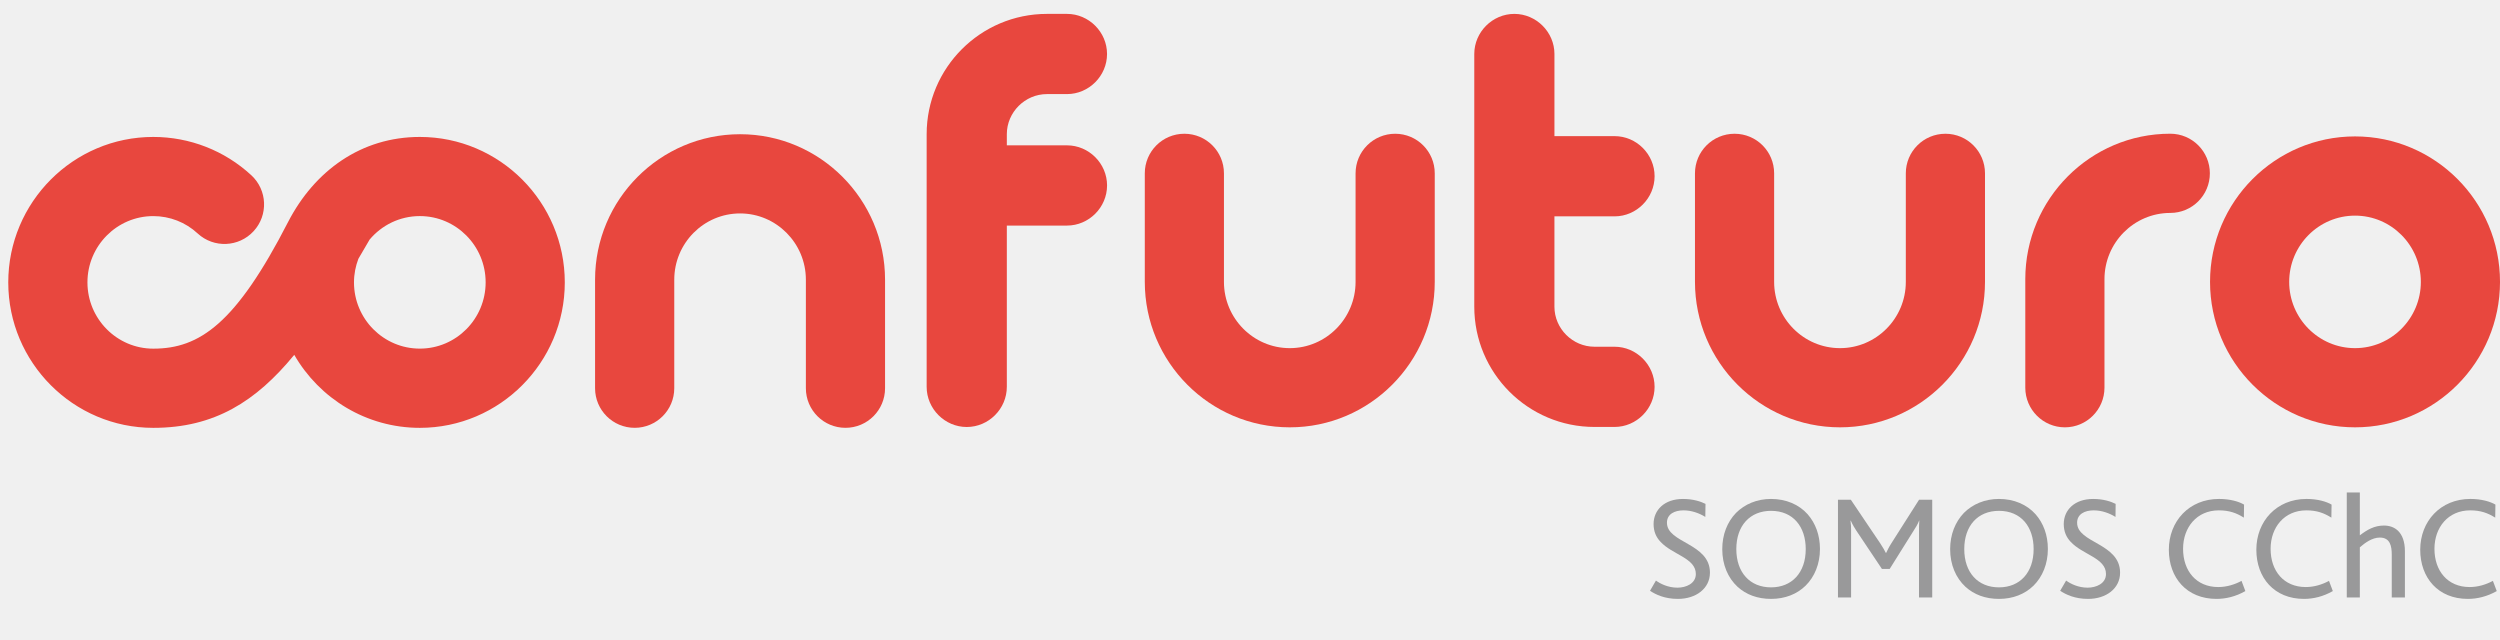
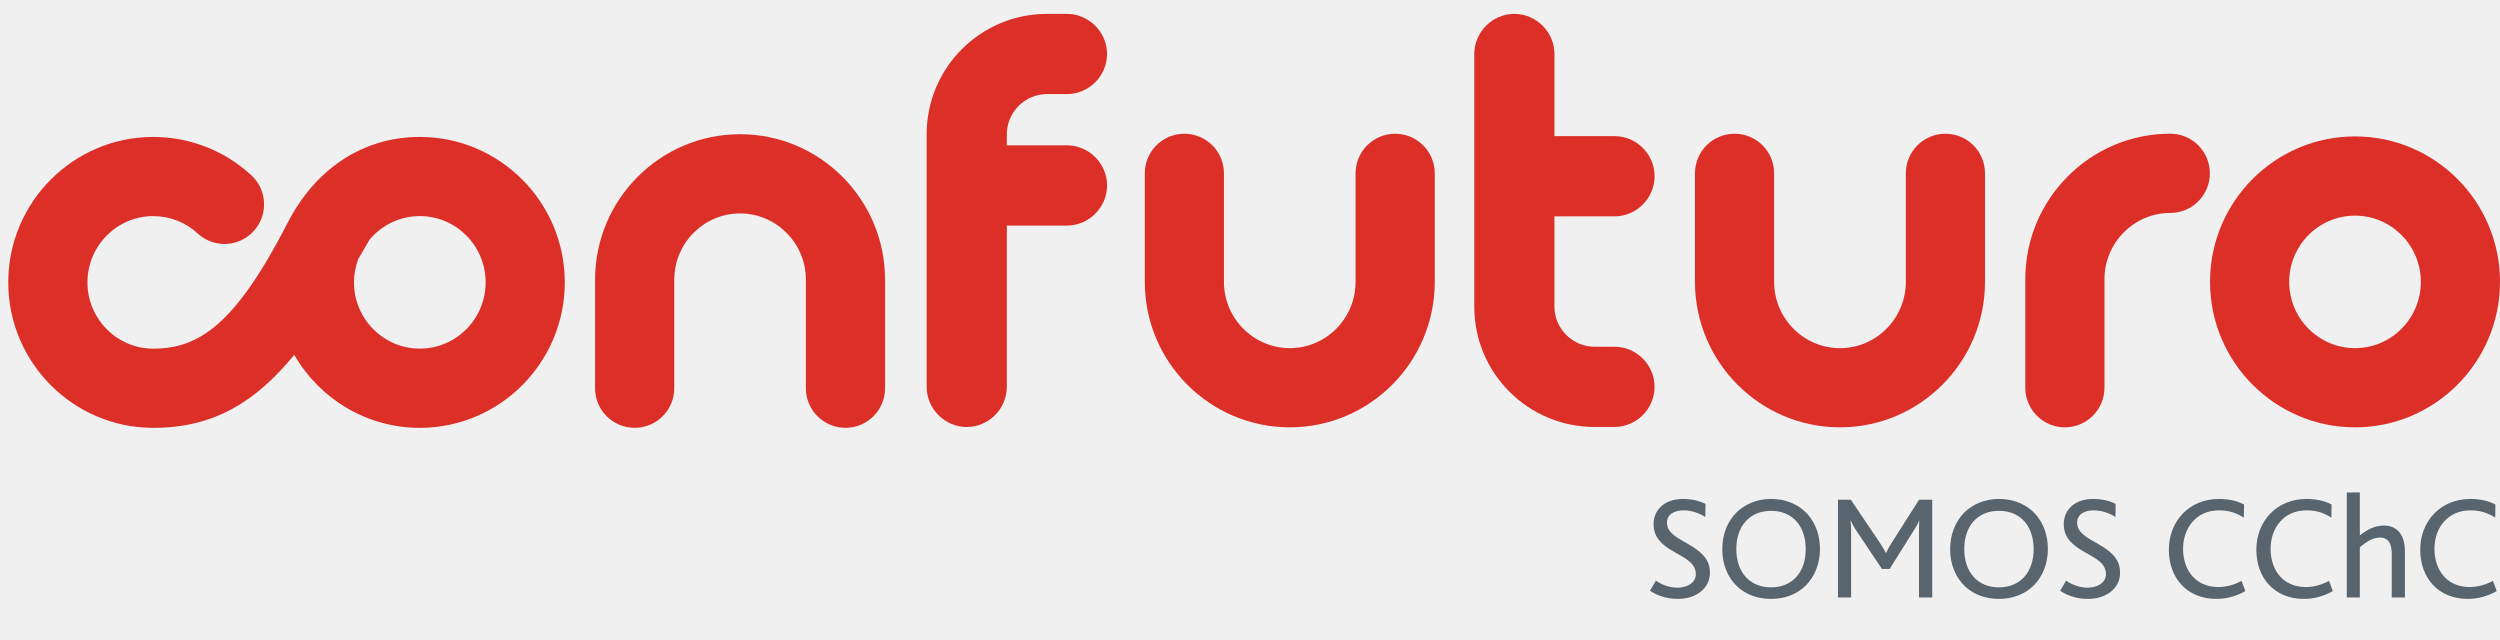
<svg xmlns="http://www.w3.org/2000/svg" width="266" height="68" viewBox="0 0 266 68" fill="none">
  <g clip-path="url(#clip0_756_1639)">
-     <path d="M113.527 15.464C115.861 15.464 117.792 17.398 117.792 19.73C117.792 22.067 115.861 24.001 113.527 24.001H107.126V41.161C107.126 43.498 105.197 45.433 102.861 45.433C100.532 45.433 98.596 43.498 98.596 41.161V14.277C98.596 7.215 104.33 1.478 111.395 1.478H113.526C115.859 1.478 117.789 3.412 117.789 5.745C117.789 8.077 115.859 10.011 113.526 10.011H111.395C109.061 10.011 107.126 11.944 107.126 14.277V15.463L113.527 15.464Z" fill="#E8473E" />
-     <path d="M250.576 45.468C242.069 45.468 235.148 38.523 235.148 29.992C235.148 21.454 242.067 14.514 250.576 14.514C259.083 14.514 266.001 21.453 266.001 29.992C266 38.523 259.08 45.468 250.576 45.468ZM250.576 22.943C246.712 22.943 243.57 26.102 243.57 29.994C243.57 33.879 246.712 37.042 250.576 37.042C254.438 37.042 257.578 33.879 257.578 29.994C257.575 26.1 254.435 22.943 250.576 22.943Z" fill="#E8473E" />
-     <path d="M219.704 45.468C217.383 45.468 215.491 43.578 215.491 41.249V29.704C215.491 21.167 222.41 14.227 230.916 14.227C233.247 14.227 235.129 16.116 235.129 18.44C235.129 20.768 233.248 22.656 230.916 22.656C227.059 22.656 223.916 25.822 223.916 29.706V41.251C223.914 43.578 222.03 45.468 219.704 45.468Z" fill="#E8473E" />
-     <path d="M195.776 45.468C187.27 45.468 180.345 38.523 180.345 29.992V18.44C180.345 16.116 182.228 14.231 184.558 14.231C186.889 14.231 188.768 16.116 188.768 18.44V29.994C188.768 33.879 191.91 37.042 195.777 37.042C199.637 37.042 202.779 33.879 202.779 29.994V18.44C202.779 16.116 204.665 14.231 206.995 14.231C209.315 14.231 211.204 16.116 211.204 18.44V29.994C211.203 38.523 204.279 45.468 195.776 45.468Z" fill="#E8473E" />
-     <path d="M137.232 45.468C128.722 45.468 121.806 38.523 121.806 29.992V18.44C121.806 16.116 123.691 14.231 126.015 14.231C128.346 14.231 130.228 16.116 130.228 18.44V29.994C130.228 33.879 133.369 37.042 137.232 37.042C141.094 37.042 144.233 33.879 144.233 29.994V18.44C144.233 16.116 146.12 14.231 148.45 14.231C150.773 14.231 152.657 16.116 152.657 18.44V29.994C152.659 38.523 145.74 45.468 137.232 45.468Z" fill="#E8473E" />
-     <path d="M89.958 45.52C87.631 45.52 85.745 43.635 85.745 41.307V29.76C85.745 25.872 82.6 22.709 78.745 22.709C74.883 22.709 71.742 25.872 71.742 29.76V41.307C71.742 43.635 69.853 45.52 67.531 45.52C65.201 45.52 63.315 43.635 63.315 41.307V29.76C63.315 21.222 70.237 14.281 78.745 14.281C87.249 14.281 94.17 21.223 94.17 29.76V41.307C94.17 43.64 92.281 45.52 89.958 45.52Z" fill="#E8473E" />
-     <path d="M171.79 23.021C174.124 23.021 176.049 21.083 176.049 18.75C176.049 16.416 174.124 14.484 171.79 14.484H165.393V5.745C165.393 3.412 163.454 1.478 161.127 1.478C158.795 1.478 156.863 3.412 156.863 5.745V32.633C156.863 39.699 162.588 45.428 169.656 45.428H171.789C174.122 45.428 176.048 43.495 176.048 41.158C176.048 38.827 174.122 36.892 171.789 36.892H169.656C167.324 36.892 165.391 34.964 165.391 32.631V23.018L171.79 23.021Z" fill="#E8473E" />
-     <path d="M44.67 14.57C38.44 14.57 33.472 18.154 30.645 23.634C25.099 34.433 21.239 37.097 16.309 37.097C12.449 37.097 9.304 33.934 9.304 30.044C9.304 26.156 12.447 22.993 16.309 22.993C18.063 22.993 19.743 23.646 21.032 24.841C22.74 26.419 25.407 26.313 26.984 24.598C28.559 22.889 28.452 20.226 26.739 18.645C23.89 16.017 20.182 14.57 16.307 14.57C7.803 14.57 0.879 21.51 0.879 30.046C0.879 38.578 7.803 45.523 16.309 45.523C22.817 45.523 27.233 42.716 31.31 37.755C33.976 42.388 38.959 45.523 44.67 45.523C53.173 45.523 60.094 38.578 60.094 30.046C60.092 21.51 53.173 14.57 44.67 14.57ZM44.67 37.093C40.804 37.093 37.664 33.932 37.664 30.043C37.664 29.156 37.837 28.318 38.131 27.537C38.521 26.87 38.926 26.187 39.328 25.49C40.614 23.963 42.526 22.991 44.67 22.991C48.533 22.991 51.672 26.153 51.672 30.041C51.672 33.934 48.533 37.093 44.67 37.093Z" fill="#E8473E" />
-     <path d="M178.532 63.723C177.126 63.723 176.179 63.268 175.561 62.859L176.192 61.771C176.639 62.1 177.469 62.528 178.483 62.528C179.38 62.528 180.437 62.1 180.437 61.073C180.437 59.368 177.93 59.024 176.668 57.636C176.222 57.166 175.941 56.563 175.941 55.757C175.941 54.274 177.081 53.089 179.065 53.089C180.166 53.089 180.957 53.361 181.465 53.612L181.446 55.002C180.813 54.604 179.98 54.302 179.127 54.302C178.167 54.302 177.363 54.703 177.363 55.617C177.363 57.793 181.938 57.781 181.938 60.934C181.935 62.619 180.45 63.723 178.532 63.723Z" fill="#99999A" />
-     <path d="M184.713 54.572C185.643 53.642 186.939 53.087 188.437 53.087C190.045 53.087 191.418 53.688 192.333 54.716C193.165 55.661 193.644 56.938 193.644 58.408C193.644 59.998 193.075 61.371 192.111 62.321C191.188 63.222 189.921 63.723 188.439 63.723C187 63.723 185.786 63.268 184.872 62.431C183.849 61.484 183.249 60.078 183.249 58.439C183.247 56.879 183.782 55.537 184.713 54.572ZM188.437 54.353C186.196 54.353 184.744 55.931 184.744 58.424C184.744 60.916 186.197 62.495 188.437 62.495C190.675 62.495 192.13 60.916 192.13 58.424C192.13 56.057 190.805 54.353 188.437 54.353Z" fill="#99999A" />
-     <path d="M204.183 63.568V56.501C204.183 56.116 204.183 55.883 204.214 55.393H204.196C204.028 55.821 203.802 56.168 203.627 56.436L201.062 60.536H200.237L197.489 56.424C197.32 56.149 197.131 55.872 196.924 55.396H196.893C196.957 55.886 196.957 56.119 196.957 56.484V63.571H195.559V53.172H196.929L200.087 57.858C200.351 58.285 200.526 58.554 200.656 58.832H200.684C200.817 58.567 200.939 58.285 201.22 57.838L204.189 53.169H205.59V63.568H204.183Z" fill="#99999A" />
-     <path d="M208.961 54.572C209.89 53.642 211.191 53.087 212.688 53.087C214.297 53.087 215.667 53.688 216.583 54.716C217.418 55.661 217.894 56.938 217.894 58.408C217.894 59.998 217.323 61.371 216.361 62.321C215.432 63.222 214.17 63.723 212.689 63.723C211.251 63.723 210.037 63.268 209.122 62.431C208.098 61.484 207.496 60.078 207.496 58.439C207.496 56.879 208.033 55.537 208.961 54.572ZM212.689 54.353C210.446 54.353 208.998 55.931 208.998 58.424C208.998 60.916 210.446 62.495 212.689 62.495C214.928 62.495 216.378 60.916 216.378 58.424C216.378 56.057 215.052 54.353 212.689 54.353Z" fill="#99999A" />
-     <path d="M222.171 63.723C220.767 63.723 219.816 63.268 219.203 62.859L219.836 61.771C220.279 62.1 221.115 62.528 222.122 62.528C223.02 62.528 224.077 62.1 224.077 61.073C224.077 59.368 221.574 59.024 220.307 57.636C219.865 57.166 219.583 56.563 219.583 55.757C219.583 54.274 220.721 53.089 222.707 53.089C223.808 53.089 224.599 53.361 225.104 53.612L225.089 55.002C224.454 54.604 223.619 54.302 222.769 54.302C221.81 54.302 221.005 54.703 221.005 55.617C221.005 57.793 225.577 57.781 225.577 60.934C225.577 62.619 224.093 63.723 222.171 63.723Z" fill="#99999A" />
-     <path d="M235.833 63.723C232.676 63.723 230.765 61.484 230.765 58.49C230.765 55.472 232.914 53.087 236.099 53.087C237.302 53.087 238.23 53.374 238.767 53.688L238.748 55.077C237.965 54.585 237.201 54.302 236.084 54.302C233.731 54.302 232.279 56.119 232.279 58.396C232.279 60.746 233.684 62.462 236.022 62.462C236.917 62.462 237.774 62.195 238.499 61.805L238.906 62.891C237.882 63.472 236.839 63.723 235.833 63.723Z" fill="#99999A" />
-     <path d="M245.143 63.723C241.988 63.723 240.075 61.484 240.075 58.49C240.075 55.472 242.221 53.087 245.409 53.087C246.609 53.087 247.541 53.374 248.079 53.688L248.058 55.077C247.271 54.585 246.515 54.302 245.395 54.302C243.044 54.302 241.592 56.119 241.592 58.396C241.592 60.746 242.991 62.462 245.332 62.462C246.227 62.462 247.084 62.195 247.806 61.805L248.213 62.891C247.191 63.472 246.148 63.723 245.143 63.723Z" fill="#99999A" />
-     <path d="M254.482 63.568V59.024C254.482 58.125 254.324 57.197 253.216 57.197C252.397 57.197 251.655 57.747 251.086 58.233V63.568H249.696V52.395H251.086V56.959C251.874 56.359 252.634 55.918 253.656 55.918C254.745 55.918 255.883 56.566 255.883 58.662V63.573H254.479V63.567H254.482V63.568Z" fill="#99999A" />
-     <path d="M262.576 63.723C259.421 63.723 257.512 61.484 257.512 58.49C257.512 55.472 259.659 53.087 262.845 53.087C264.043 53.087 264.976 53.374 265.512 53.688L265.492 55.077C264.705 54.585 263.949 54.302 262.829 54.302C260.478 54.302 259.026 56.119 259.026 58.396C259.026 60.746 260.432 62.462 262.77 62.462C263.664 62.462 264.521 62.195 265.245 61.805L265.654 62.891C264.624 63.472 263.582 63.723 262.576 63.723Z" fill="#99999A" />
+     <path d="M113.527 15.464C115.861 15.464 117.792 17.398 117.792 19.73C117.792 22.067 115.861 24.001 113.527 24.001H107.126V41.161C107.126 43.498 105.197 45.433 102.861 45.433C100.532 45.433 98.596 43.498 98.596 41.161V14.277C98.596 7.215 104.33 1.478 111.395 1.478H113.526C115.859 1.478 117.789 3.412 117.789 5.745C117.789 8.077 115.859 10.011 113.526 10.011H111.395C109.061 10.011 107.126 11.944 107.126 14.277V15.463L113.527 15.464Z" fill="#DB2F28" />
+     <path d="M250.576 45.468C242.069 45.468 235.148 38.523 235.148 29.992C235.148 21.454 242.067 14.514 250.576 14.514C259.083 14.514 266.001 21.453 266.001 29.992C266 38.523 259.08 45.468 250.576 45.468ZM250.576 22.943C246.712 22.943 243.57 26.102 243.57 29.994C243.57 33.879 246.712 37.042 250.576 37.042C254.438 37.042 257.578 33.879 257.578 29.994C257.575 26.1 254.435 22.943 250.576 22.943Z" fill="#DB2F28" />
+     <path d="M219.704 45.468C217.383 45.468 215.491 43.578 215.491 41.249V29.704C215.491 21.167 222.41 14.227 230.916 14.227C233.247 14.227 235.129 16.116 235.129 18.44C235.129 20.768 233.248 22.656 230.916 22.656C227.059 22.656 223.916 25.822 223.916 29.706V41.251C223.914 43.578 222.03 45.468 219.704 45.468Z" fill="#DB2F28" />
+     <path d="M195.776 45.468C187.27 45.468 180.345 38.523 180.345 29.992V18.44C180.345 16.116 182.228 14.231 184.558 14.231C186.889 14.231 188.768 16.116 188.768 18.44V29.994C188.768 33.879 191.91 37.042 195.777 37.042C199.637 37.042 202.779 33.879 202.779 29.994V18.44C202.779 16.116 204.665 14.231 206.995 14.231C209.315 14.231 211.204 16.116 211.204 18.44V29.994C211.203 38.523 204.279 45.468 195.776 45.468Z" fill="#DB2F28" />
+     <path d="M137.232 45.468C128.722 45.468 121.806 38.523 121.806 29.992V18.44C121.806 16.116 123.691 14.231 126.015 14.231C128.346 14.231 130.228 16.116 130.228 18.44V29.994C130.228 33.879 133.369 37.042 137.232 37.042C141.094 37.042 144.233 33.879 144.233 29.994V18.44C144.233 16.116 146.12 14.231 148.45 14.231C150.773 14.231 152.657 16.116 152.657 18.44V29.994C152.659 38.523 145.74 45.468 137.232 45.468Z" fill="#DB2F28" />
+     <path d="M89.958 45.52C87.631 45.52 85.745 43.635 85.745 41.307V29.76C85.745 25.872 82.6 22.709 78.745 22.709C74.883 22.709 71.742 25.872 71.742 29.76V41.307C71.742 43.635 69.853 45.52 67.531 45.52C65.201 45.52 63.315 43.635 63.315 41.307V29.76C63.315 21.222 70.237 14.281 78.745 14.281C87.249 14.281 94.17 21.223 94.17 29.76V41.307C94.17 43.64 92.281 45.52 89.958 45.52Z" fill="#DB2F28" />
+     <path d="M171.79 23.021C174.124 23.021 176.049 21.083 176.049 18.75C176.049 16.416 174.124 14.484 171.79 14.484H165.393V5.745C165.393 3.412 163.454 1.478 161.127 1.478C158.795 1.478 156.863 3.412 156.863 5.745V32.633C156.863 39.699 162.588 45.428 169.656 45.428H171.789C174.122 45.428 176.048 43.495 176.048 41.158C176.048 38.827 174.122 36.892 171.789 36.892H169.656C167.324 36.892 165.391 34.964 165.391 32.631V23.018L171.79 23.021Z" fill="#DB2F28" />
+     <path d="M44.67 14.57C38.44 14.57 33.472 18.154 30.645 23.634C25.099 34.433 21.239 37.097 16.309 37.097C12.449 37.097 9.304 33.934 9.304 30.044C9.304 26.156 12.447 22.993 16.309 22.993C18.063 22.993 19.743 23.646 21.032 24.841C22.74 26.419 25.407 26.313 26.984 24.598C28.559 22.889 28.452 20.226 26.739 18.645C23.89 16.017 20.182 14.57 16.307 14.57C7.803 14.57 0.879 21.51 0.879 30.046C0.879 38.578 7.803 45.523 16.309 45.523C22.817 45.523 27.233 42.716 31.31 37.755C33.976 42.388 38.959 45.523 44.67 45.523C53.173 45.523 60.094 38.578 60.094 30.046C60.092 21.51 53.173 14.57 44.67 14.57ZM44.67 37.093C40.804 37.093 37.664 33.932 37.664 30.043C37.664 29.156 37.837 28.318 38.131 27.537C38.521 26.87 38.926 26.187 39.328 25.49C40.614 23.963 42.526 22.991 44.67 22.991C48.533 22.991 51.672 26.153 51.672 30.041C51.672 33.934 48.533 37.093 44.67 37.093Z" fill="#DB2F28" />
+     <path d="M178.532 63.723C177.126 63.723 176.179 63.268 175.561 62.859L176.192 61.771C176.639 62.1 177.469 62.528 178.483 62.528C179.38 62.528 180.437 62.1 180.437 61.073C180.437 59.368 177.93 59.024 176.668 57.636C176.222 57.166 175.941 56.563 175.941 55.757C175.941 54.274 177.081 53.089 179.065 53.089C180.166 53.089 180.957 53.361 181.465 53.612L181.446 55.002C180.813 54.604 179.98 54.302 179.127 54.302C178.167 54.302 177.363 54.703 177.363 55.617C177.363 57.793 181.938 57.781 181.938 60.934C181.935 62.619 180.45 63.723 178.532 63.723Z" fill="#58656E" />
+     <path d="M184.713 54.572C185.643 53.642 186.939 53.087 188.437 53.087C190.045 53.087 191.418 53.688 192.333 54.716C193.165 55.661 193.644 56.938 193.644 58.408C193.644 59.998 193.075 61.371 192.111 62.321C191.188 63.222 189.921 63.723 188.439 63.723C187 63.723 185.786 63.268 184.872 62.431C183.849 61.484 183.249 60.078 183.249 58.439C183.247 56.879 183.782 55.537 184.713 54.572ZM188.437 54.353C186.196 54.353 184.744 55.931 184.744 58.424C184.744 60.916 186.197 62.495 188.437 62.495C190.675 62.495 192.13 60.916 192.13 58.424C192.13 56.057 190.805 54.353 188.437 54.353Z" fill="#58656E" />
+     <path d="M204.183 63.568V56.501C204.183 56.116 204.183 55.883 204.214 55.393H204.196C204.028 55.821 203.802 56.168 203.627 56.436L201.062 60.536H200.237L197.489 56.424C197.32 56.149 197.131 55.872 196.924 55.396H196.893C196.957 55.886 196.957 56.119 196.957 56.484V63.571H195.559V53.172H196.929L200.087 57.858C200.351 58.285 200.526 58.554 200.656 58.832H200.684C200.817 58.567 200.939 58.285 201.22 57.838L204.189 53.169H205.59V63.568H204.183Z" fill="#58656E" />
+     <path d="M208.961 54.572C209.89 53.642 211.191 53.087 212.688 53.087C214.297 53.087 215.667 53.688 216.583 54.716C217.418 55.661 217.894 56.938 217.894 58.408C217.894 59.998 217.323 61.371 216.361 62.321C215.432 63.222 214.17 63.723 212.689 63.723C211.251 63.723 210.037 63.268 209.122 62.431C208.098 61.484 207.496 60.078 207.496 58.439C207.496 56.879 208.033 55.537 208.961 54.572ZM212.689 54.353C210.446 54.353 208.998 55.931 208.998 58.424C208.998 60.916 210.446 62.495 212.689 62.495C214.928 62.495 216.378 60.916 216.378 58.424C216.378 56.057 215.052 54.353 212.689 54.353Z" fill="#58656E" />
+     <path d="M222.171 63.723C220.767 63.723 219.816 63.268 219.203 62.859L219.836 61.771C220.279 62.1 221.115 62.528 222.122 62.528C223.02 62.528 224.077 62.1 224.077 61.073C224.077 59.368 221.574 59.024 220.307 57.636C219.865 57.166 219.583 56.563 219.583 55.757C219.583 54.274 220.721 53.089 222.707 53.089C223.808 53.089 224.599 53.361 225.104 53.612L225.089 55.002C224.454 54.604 223.619 54.302 222.769 54.302C221.81 54.302 221.005 54.703 221.005 55.617C221.005 57.793 225.577 57.781 225.577 60.934C225.577 62.619 224.093 63.723 222.171 63.723Z" fill="#58656E" />
+     <path d="M235.833 63.723C232.676 63.723 230.765 61.484 230.765 58.49C230.765 55.472 232.914 53.087 236.099 53.087C237.302 53.087 238.23 53.374 238.767 53.688L238.748 55.077C237.965 54.585 237.201 54.302 236.084 54.302C233.731 54.302 232.279 56.119 232.279 58.396C232.279 60.746 233.684 62.462 236.022 62.462C236.917 62.462 237.774 62.195 238.499 61.805L238.906 62.891C237.882 63.472 236.839 63.723 235.833 63.723Z" fill="#58656E" />
+     <path d="M245.143 63.723C241.988 63.723 240.075 61.484 240.075 58.49C240.075 55.472 242.221 53.087 245.409 53.087C246.609 53.087 247.541 53.374 248.079 53.688L248.058 55.077C247.271 54.585 246.515 54.302 245.395 54.302C243.044 54.302 241.592 56.119 241.592 58.396C241.592 60.746 242.991 62.462 245.332 62.462C246.227 62.462 247.084 62.195 247.806 61.805L248.213 62.891C247.191 63.472 246.148 63.723 245.143 63.723Z" fill="#58656E" />
+     <path d="M254.482 63.568V59.024C254.482 58.125 254.324 57.197 253.216 57.197C252.397 57.197 251.655 57.747 251.086 58.233V63.568H249.696V52.395H251.086V56.959C251.874 56.359 252.634 55.918 253.656 55.918C254.745 55.918 255.883 56.566 255.883 58.662V63.573H254.479V63.567H254.482V63.568Z" fill="#58656E" />
+     <path d="M262.576 63.723C259.421 63.723 257.512 61.484 257.512 58.49C257.512 55.472 259.659 53.087 262.845 53.087C264.043 53.087 264.976 53.374 265.512 53.688L265.492 55.077C264.705 54.585 263.949 54.302 262.829 54.302C260.478 54.302 259.026 56.119 259.026 58.396C259.026 60.746 260.432 62.462 262.77 62.462C263.664 62.462 264.521 62.195 265.245 61.805L265.654 62.891C264.624 63.472 263.582 63.723 262.576 63.723Z" fill="#58656E" />
  </g>
  <defs>
    <clipPath id="clip0_756_1639">
      <rect width="266" height="68" fill="white" />
    </clipPath>
  </defs>
</svg>
